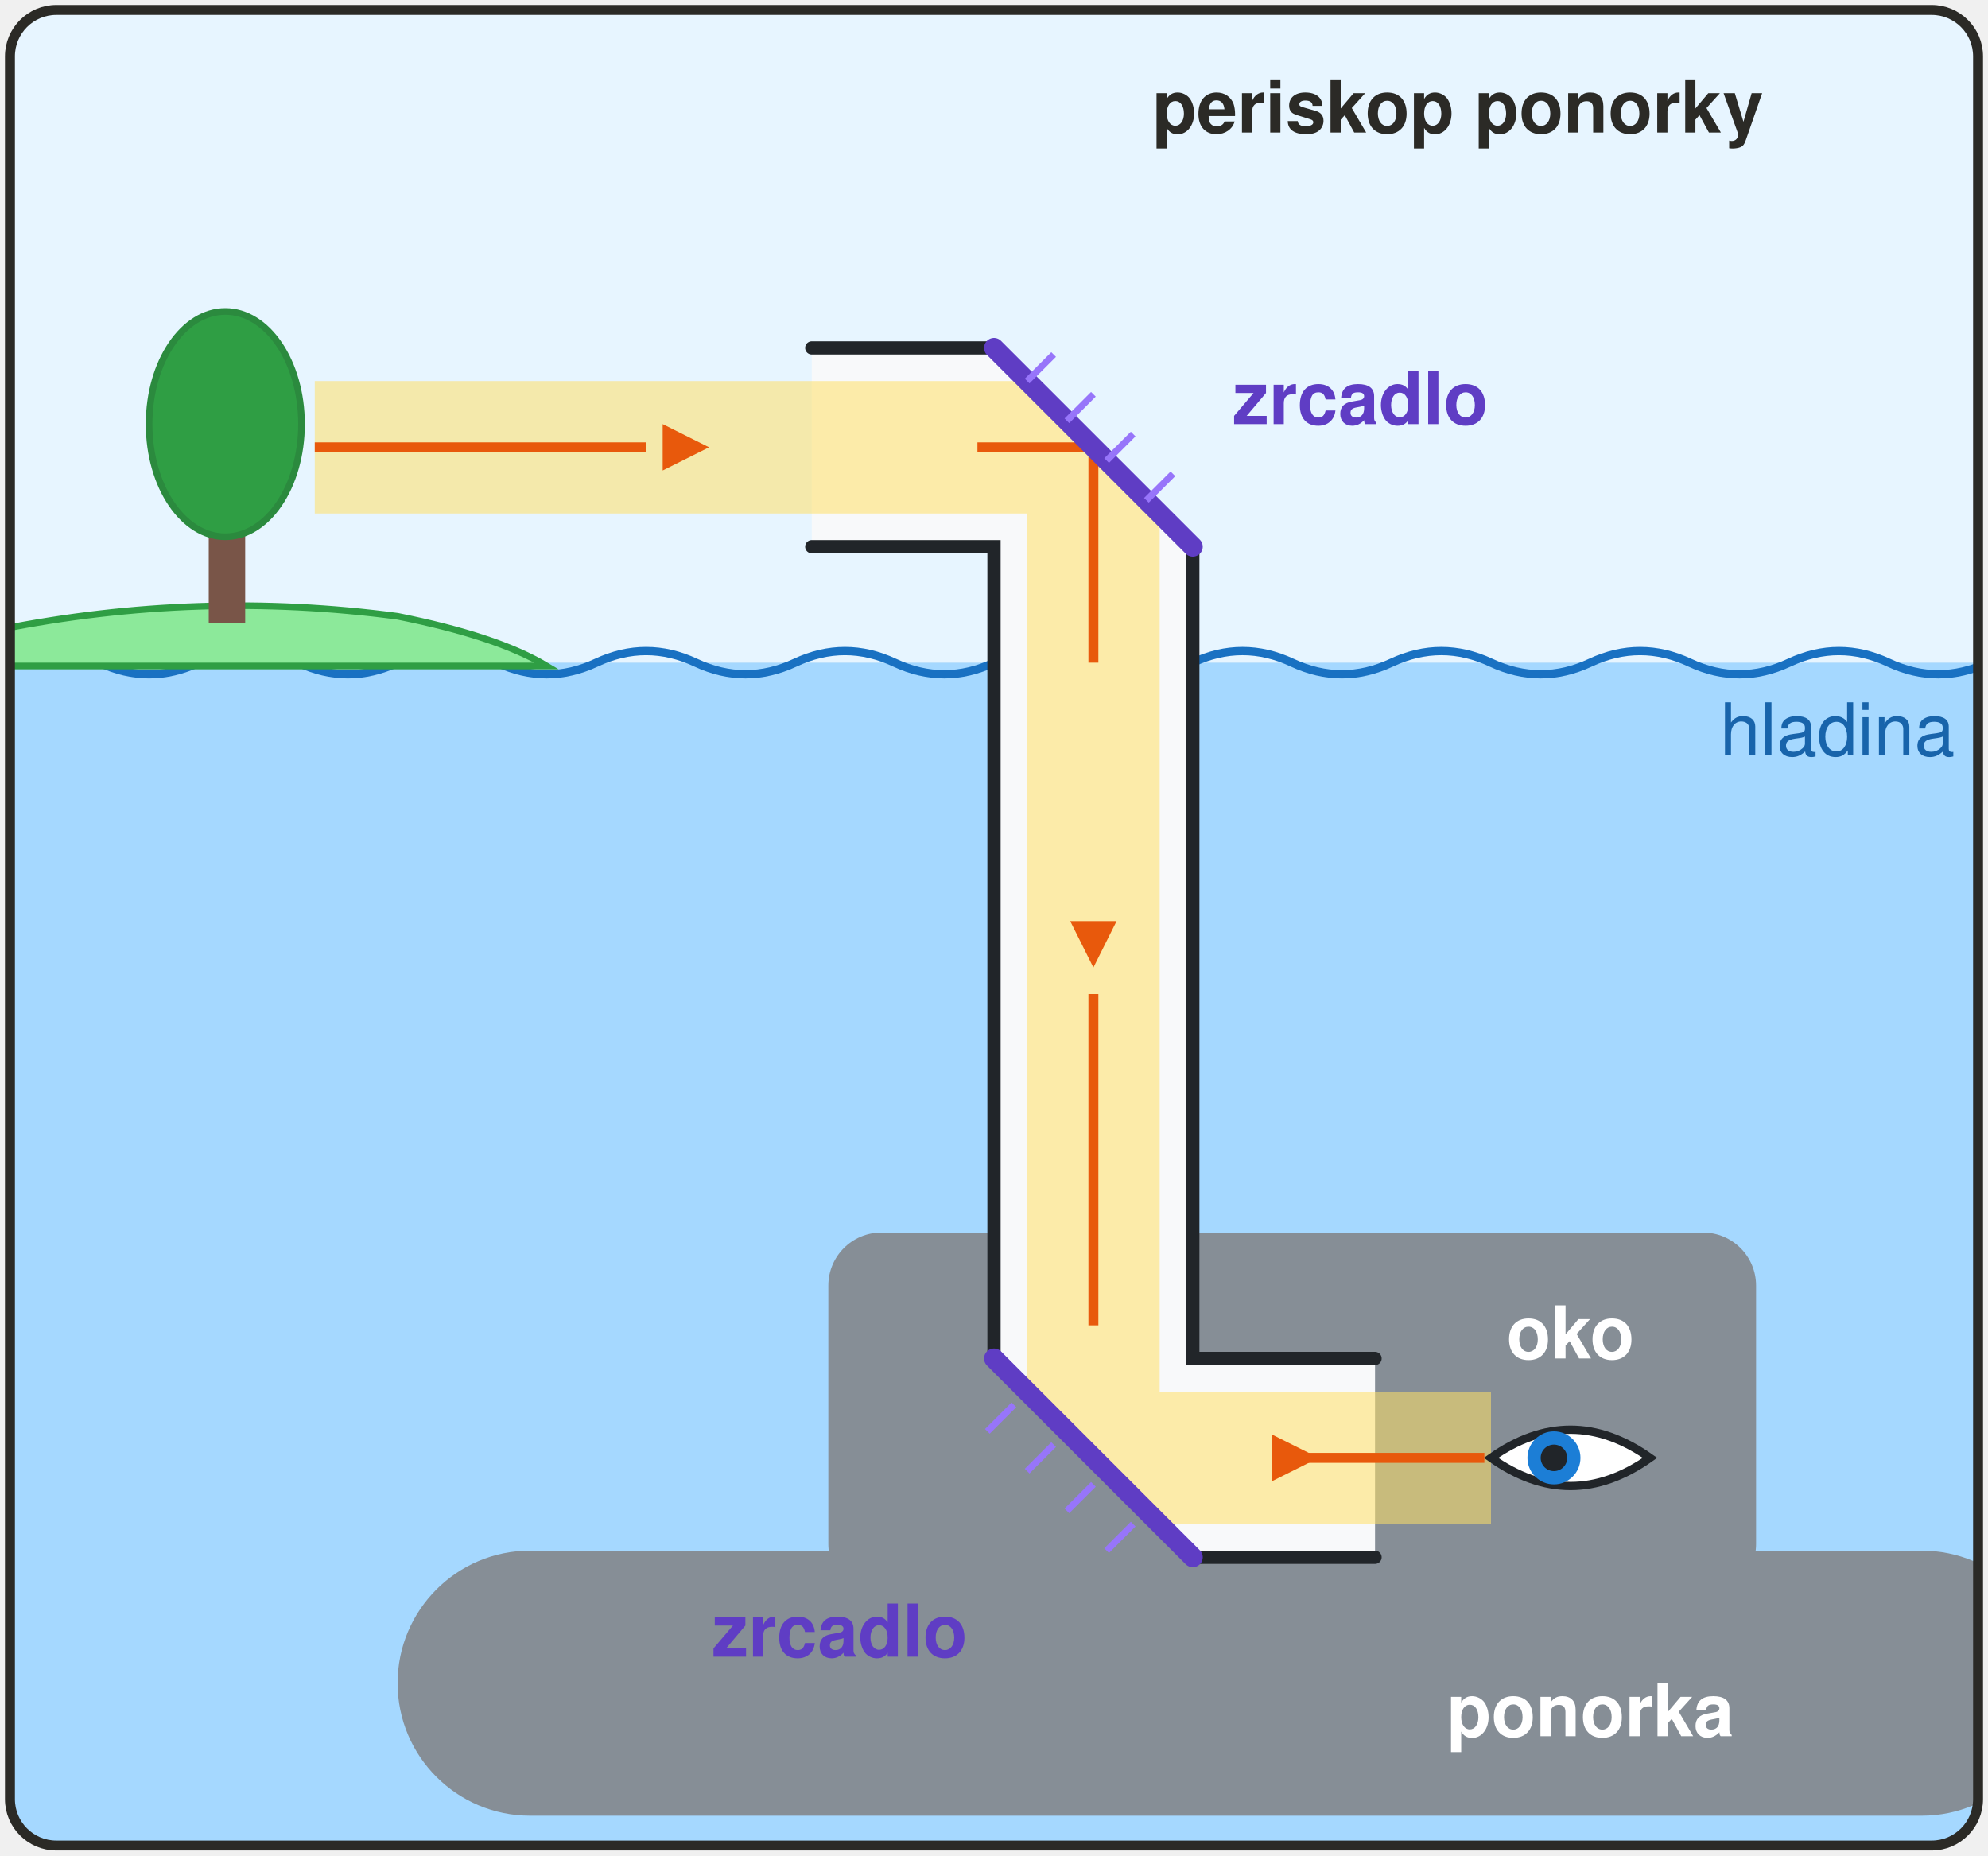
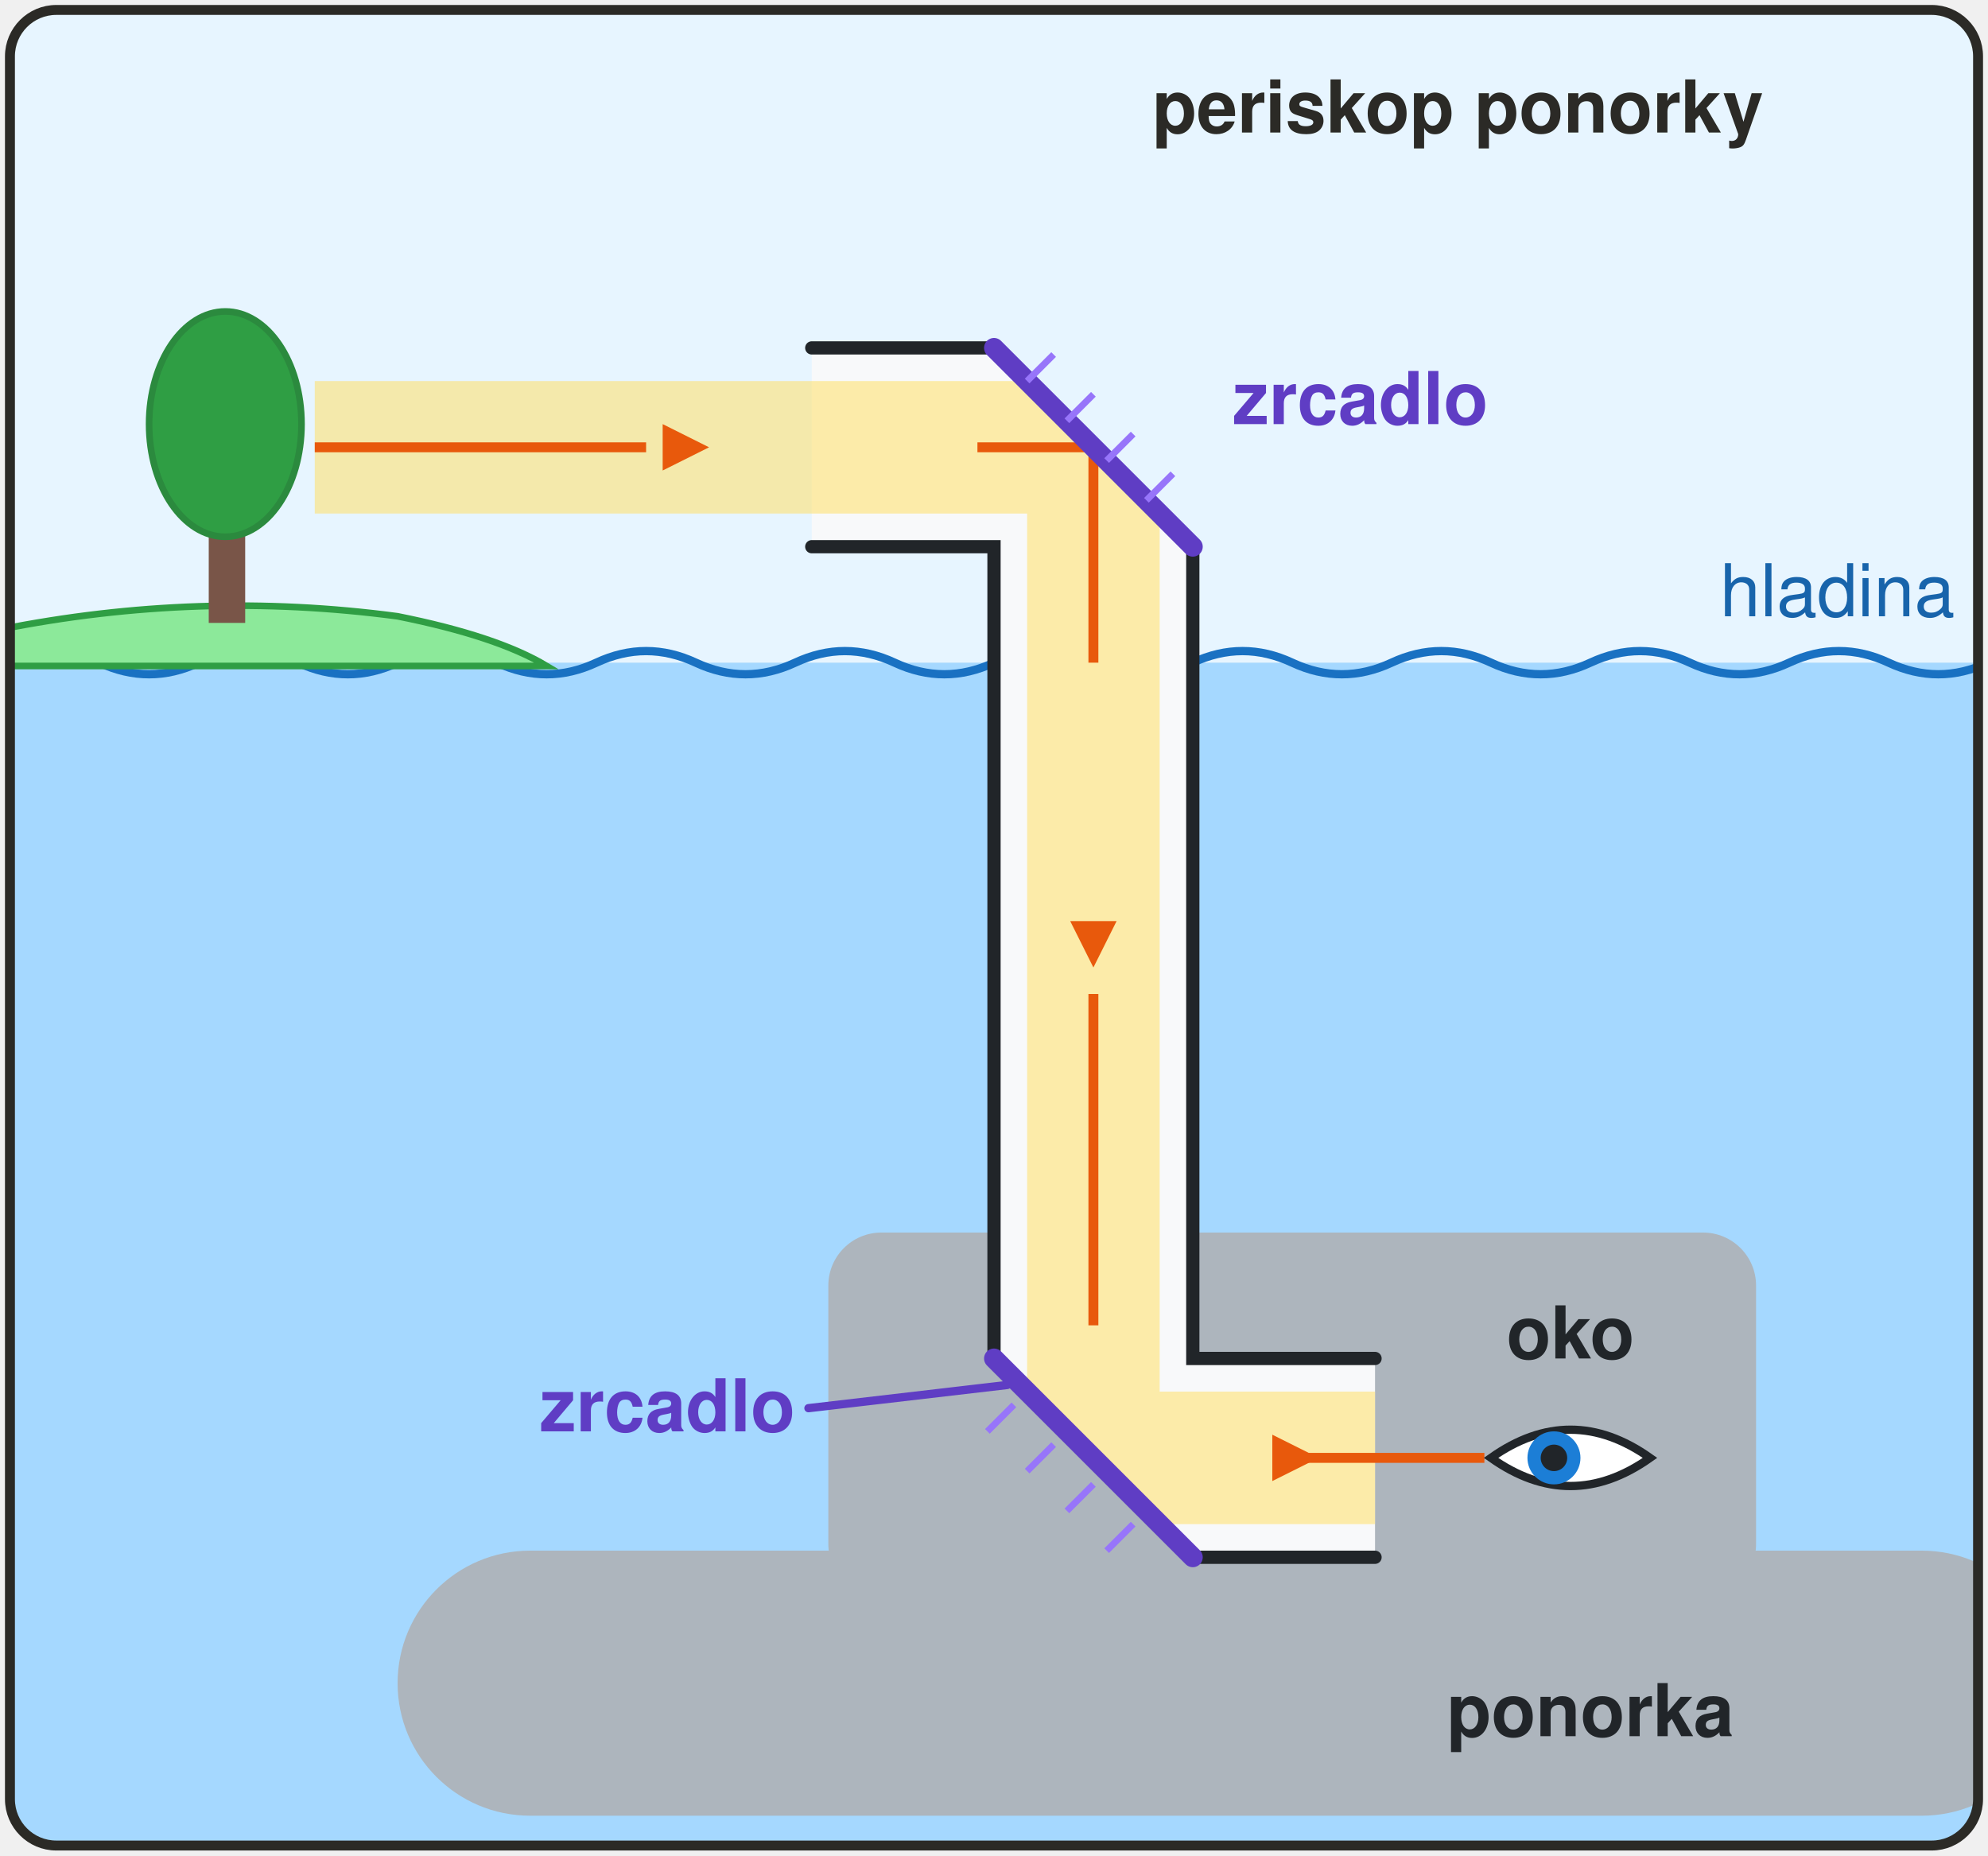
<svg xmlns="http://www.w3.org/2000/svg" viewBox="0 0 600 560" font-family="'Segoe UI', Helvetica, Arial, sans-serif" role="img" aria-label="Periskop ponorky. Ponorka je pod hladinou, z ní vede nad hladinu trubice periskopu se dvěma rovinnými zrcadly skloněnými o 45 stupňů. Světlo od stromu na břehu vstoupí do horního otvoru, odrazí se na horním zrcadle dolů, na dolním zrcadle se odrazí vodorovně a přijde do oka pozorovatele v ponorce. Animace: světlo postupně proběhne periskopem od stromu až do oka.">
  <style>
/* Animace (8 s, smyčka) podle předlohy (PDF lekce 22 Rovinné zrcadlo, str. 8 — periskop, strom, dvě zrcadla „a“):
   osa světla se kreslí od stromu k oku (5–50 %), šipky se objeví, když je čára mine, pak putuje světelný záblesk (55–95 %).
   Odraz na zrcadlech skloněných o 45°: vodorovný paprsek → svislý → vodorovný (zákon odrazu).
   Bez animace (prefers-reduced-motion) = koncový stav: celá cesta světla se šipkami, záblesk skrytý. */
.osa { stroke-dasharray: 100; animation: osa 8s linear infinite; }
.s1 { animation: s1 8s linear infinite; }
.s2 { animation: s2 8s linear infinite; }
.s3 { animation: s3 8s linear infinite; }
.svazek { animation: svazek 8s linear infinite; }
.puls { stroke-dasharray: 8 192; animation: puls 8s linear infinite; }
.celek { animation: celek 8s linear infinite; }
@keyframes osa { 0%, 5% { stroke-dashoffset: 100; } 50%, 100% { stroke-dashoffset: 0; } }
@keyframes s1 { 0%, 15% { opacity: 0; } 16%, 100% { opacity: 1; } }
@keyframes s2 { 0%, 31% { opacity: 0; } 32%, 100% { opacity: 1; } }
@keyframes s3 { 0%, 46% { opacity: 0; } 47%, 100% { opacity: 1; } }
@keyframes svazek { 0%, 5% { opacity: 0; } 50%, 100% { opacity: 1; } }
@keyframes puls { 0%, 55% { stroke-dashoffset: 8; opacity: 1; } 94% { stroke-dashoffset: -92; opacity: 1; } 95%, 100% { stroke-dashoffset: -92; opacity: 0; } }
@keyframes celek { 0%, 96% { opacity: 1; } 99%, 100% { opacity: 0; } }
@media (prefers-reduced-motion: reduce) { .osa, .s1, .s2, .s3, .svazek, .celek { animation: none; } .puls { animation: none; display: none; } }
</style>
  <defs>
    <clipPath id="z4ram">
      <rect x="3" y="3" width="594" height="554" rx="14" />
    </clipPath>
  </defs>
  <g clip-path="url(#z4ram)">
    <rect x="0" y="0" width="600" height="200" fill="#e7f5ff" />
    <rect x="0" y="200" width="600" height="360" fill="#a5d8ff" />
    <path d="M0,200 Q15,193 30,200 T60,200 T90,200 T120,200 T150,200 T180,200 T210,200 T240,200 T270,200 T300,200 T330,200 T360,200 T390,200 T420,200 T450,200 T480,200 T510,200 T540,200 T570,200 T600,200" fill="none" stroke="#1971c2" stroke-width="2.5" />
    <path d="M0,190 Q60,178 120,186 Q150,192 165,201 L0,201 Z" fill="#8ce99a" stroke="#2f9e44" stroke-width="2" />
    <rect x="63" y="148" width="11" height="40" fill="#795548" />
    <ellipse cx="68" cy="128" rx="23" ry="34" fill="#2f9e44" stroke="#2b8a3e" stroke-width="2" />
-     <rect x="250" y="372" width="280" height="110" rx="16" fill="#868e96" />
-     <rect x="120" y="468" width="500" height="80" rx="40" fill="#868e96" />
-     <text x="480" y="524" font-size="22" text-anchor="middle" fill="#ffffff" font-weight="bold">ponorka</text>
+     <rect x="250" y="372" width="280" height="110" rx="16" fill="#adb5bd" />
+     <rect x="120" y="468" width="500" height="80" rx="40" fill="#adb5bd" />
+     <text x="480" y="524" font-size="22" text-anchor="middle" fill="#212529" font-weight="bold">ponorka</text>
  </g>
  <rect x="3" y="3" width="594" height="554" rx="14" fill="none" stroke="#2b2a26" stroke-width="3" />
  <text x="440" y="40" font-size="22" text-anchor="middle" fill="#2b2a26" font-weight="bold">periskop ponorky</text>
-   <text x="590" y="228" font-size="22" text-anchor="end" fill="#1864ab">hladina</text>
+   <text x="590" y="186" font-size="22" text-anchor="end" fill="#1864ab">hladina</text>
  <path d="M245,105 H300 L360,165 V410 H415 V470 H360 L300,410 V165 H245 Z" fill="#f8f9fa" />
  <g class="celek">
-     <path class="svazek" d="M95,115 H310 L350,155 V420 H450 V460 H350 L310,420 V155 H95 Z" fill="#ffe066" opacity="1" fill-opacity="0.55" />
+     <path class="svazek" d="M95,115 H310 L350,155 V420 H415 V460 H350 L310,420 V155 H95 Z" fill="#ffe066" opacity="1" fill-opacity="0.55" />
    <path class="osa" pathLength="100" d="M95,135 H330 V440 H448" fill="none" stroke="#e8590c" stroke-width="3" stroke-linejoin="round" />
    <polygon class="s1" points="214,135 200,128 200,142" fill="#e8590c" />
    <polygon class="s2" points="330,292 323,278 337,278" fill="#e8590c" />
    <polygon class="s3" points="398,440 384,433 384,447" fill="#e8590c" />
    <path class="puls" pathLength="100" d="M95,135 H330 V440 H448" fill="none" stroke="#ffffff" stroke-width="12" stroke-linecap="round" opacity="0" />
  </g>
  <g fill="none" stroke="#212529" stroke-width="4" stroke-linecap="round">
    <path d="M245,105 H300" />
    <path d="M245,165 H300 V410" />
    <path d="M360,165 V410 H415" />
    <path d="M360,470 H415" />
  </g>
  <g>
    <line x1="300" y1="105" x2="360" y2="165" stroke="#5f3dc4" stroke-width="6" stroke-linecap="round" />
    <g stroke="#9775fa" stroke-width="2">
      <line x1="310" y1="115" x2="318" y2="107" />
      <line x1="322" y1="127" x2="330" y2="119" />
      <line x1="334" y1="139" x2="342" y2="131" />
      <line x1="346" y1="151" x2="354" y2="143" />
    </g>
    <line x1="300" y1="410" x2="360" y2="470" stroke="#5f3dc4" stroke-width="6" stroke-linecap="round" />
    <g stroke="#9775fa" stroke-width="2">
      <line x1="306" y1="424" x2="298" y2="432" />
      <line x1="318" y1="436" x2="310" y2="444" />
      <line x1="330" y1="448" x2="322" y2="456" />
      <line x1="342" y1="460" x2="334" y2="468" />
    </g>
  </g>
  <g font-size="22" fill="#5f3dc4" font-weight="bold">
    <text x="372" y="128">zrcadlo</text>
-     <text x="292" y="500" text-anchor="end">zrcadlo</text>
+     <text x="240" y="432" text-anchor="end">zrcadlo</text>
  </g>
+   <line x1="244" y1="425" x2="304" y2="418" stroke="#5f3dc4" stroke-width="2.5" stroke-linecap="round" />
  <g transform="translate(474 440)">
    <path d="M-24,0 Q0,-17 24,0 Q0,17 -24,0 Z" fill="#ffffff" stroke="#212529" stroke-width="2.5" />
    <circle cx="-5" cy="0" r="8" fill="#1c7ed6" />
    <circle cx="-5" cy="0" r="4" fill="#212529" />
  </g>
-   <text x="474" y="410" font-size="22" text-anchor="middle" fill="#ffffff" font-weight="bold">oko</text>
+   <text x="474" y="410" font-size="22" text-anchor="middle" fill="#212529" font-weight="bold">oko</text>
</svg>
